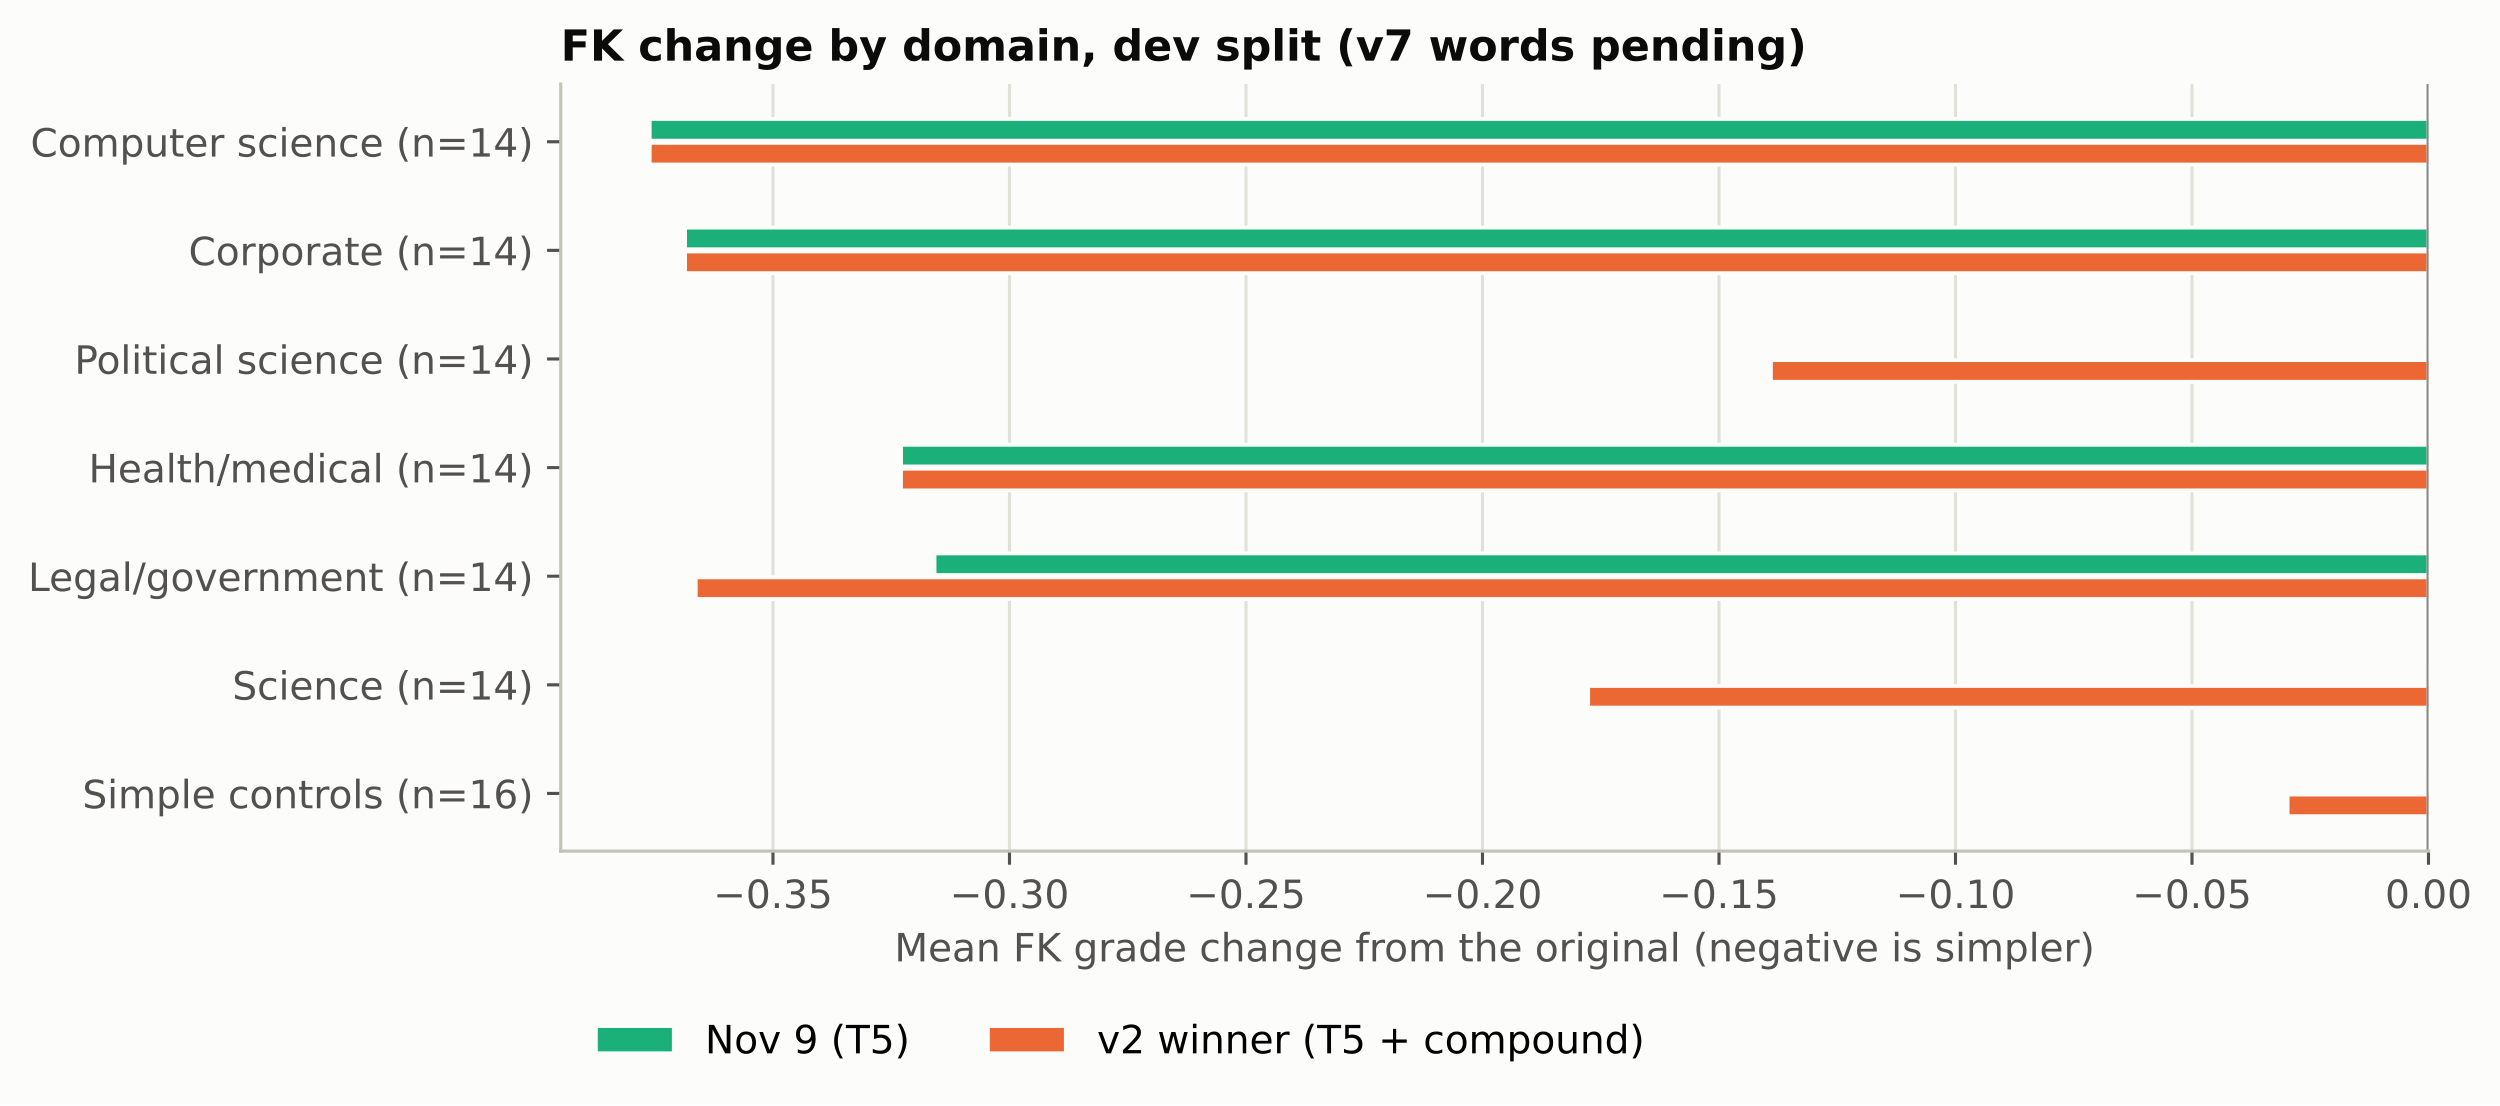
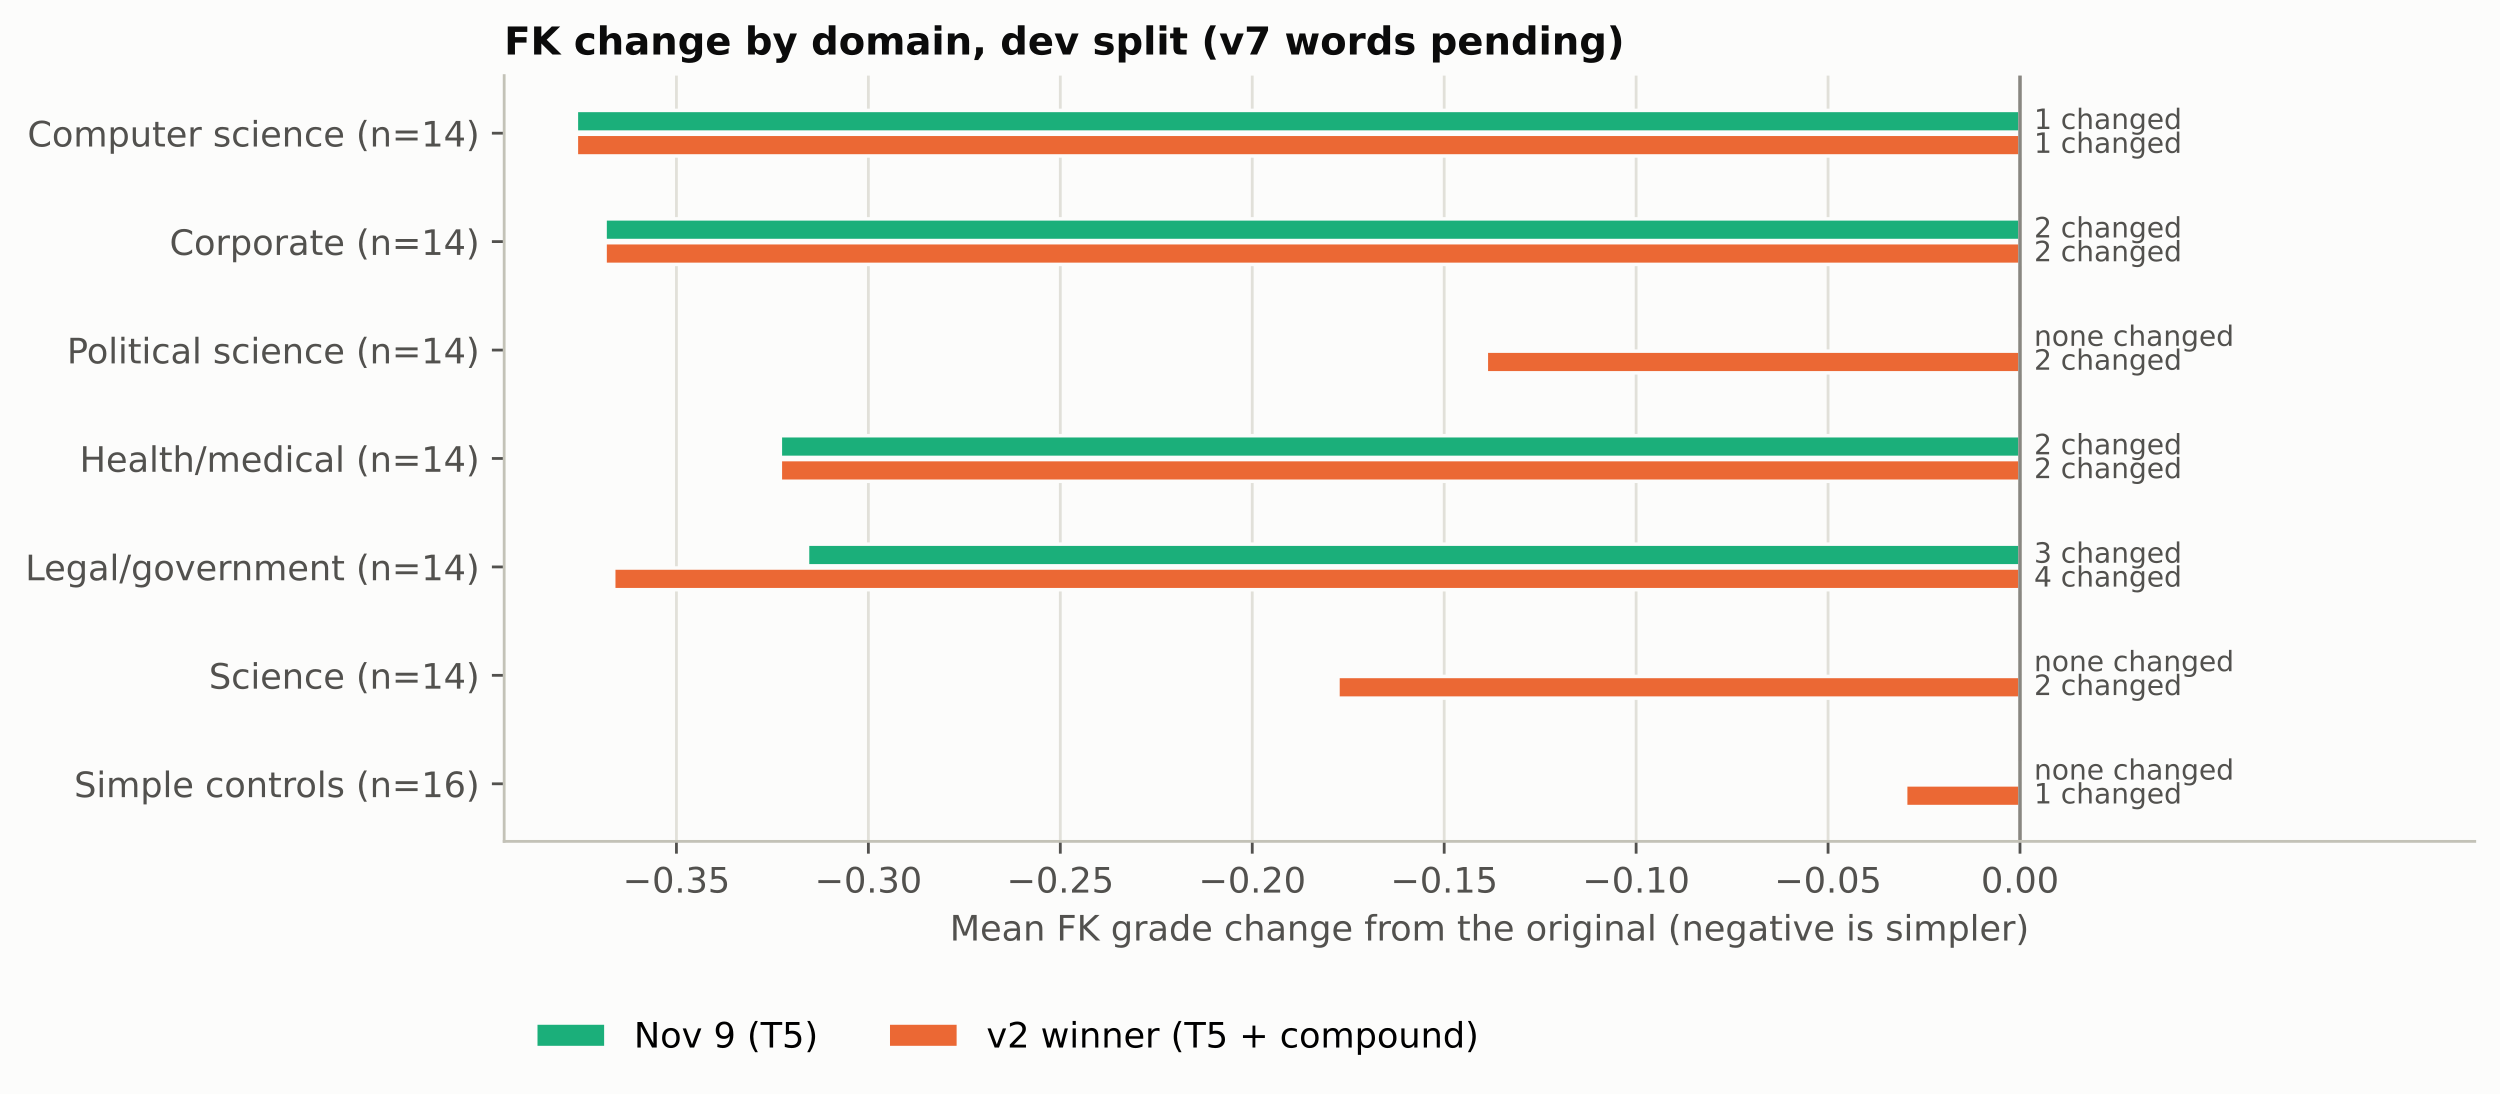
- <svg xmlns="http://www.w3.org/2000/svg" xmlns:xlink="http://www.w3.org/1999/xlink" width="640.959pt" height="283.334pt" viewBox="0 0 640.959 283.334" version="1.1">
+ <svg xmlns="http://www.w3.org/2000/svg" xmlns:xlink="http://www.w3.org/1999/xlink" width="712.851pt" height="311.983pt" viewBox="0 0 712.851 311.983" version="1.1">
  <defs>
    <style type="text/css">*{stroke-linejoin: round; stroke-linecap: butt}</style>
  </defs>
  <g id="figure_1">
    <g id="patch_1">
-       <path d="M 0 283.334  L 640.959 283.334  L 640.959 -0  L 0 -0  z " style="fill: #fcfcfb" />
+       <path d="M 0 311.983  L 712.851 311.983  L 712.851 0  L 0 0  z " style="fill: #fcfcfb" />
    </g>
    <g id="axes_1">
      <g id="patch_2">
-         <path d="M 143.761 218.207  L 622.626 218.207  L 622.626 21.558  L 143.761 21.558  z " style="fill: #fcfcfb" />
+         <path d="M 143.761 239.911  L 705.651 239.911  L 705.651 21.558  L 143.761 21.558  z " style="fill: #fcfcfb" />
      </g>
      <g id="matplotlib.axis_1">
        <g id="xtick_1">
          <g id="line2d_1">
-             <path d="M 198.181 218.207  L 198.181 21.558  " clip-path="url(#pabd2105a35)" style="fill: none; stroke: #e1e0d9; stroke-width: 0.8; stroke-linecap: square" />
+             <path d="M 192.88 239.911  L 192.88 21.558  " clip-path="url(#pb7f63e0f06)" style="fill: none; stroke: #e1e0d9; stroke-width: 0.8; stroke-linecap: square" />
          </g>
          <g id="line2d_2">
            <defs>
-               <path id="md72b015a2a" d="M 0 0  L 0 3.5  " style="stroke: #52514e; stroke-width: 0.8" />
+               <path id="m874b121a40" d="M 0 0  L 0 3.5  " style="stroke: #52514e; stroke-width: 0.8" />
            </defs>
            <g>
-               <use xlink:href="#md72b015a2a" x="198.181" y="218.207" style="fill: #52514e; stroke: #52514e; stroke-width: 0.8" />
+               <use xlink:href="#m874b121a40" x="192.88" y="239.911" style="fill: #52514e; stroke: #52514e; stroke-width: 0.8" />
            </g>
          </g>
          <g id="text_1">
-             <text style="font-size: 10px; font-family: 'DejaVu Sans', 'Bitstream Vera Sans', 'Computer Modern Sans Serif', 'Lucida Grande', 'Verdana', 'Geneva', 'Lucid', 'Arial', 'Helvetica', 'Avant Garde', sans-serif; text-anchor: middle; fill: #52514e" x="198.181" y="232.805" transform="rotate(-0 198.1809 232.8054)">−0.35</text>
+             <text style="font-size: 10px; font-family: 'DejaVu Sans', 'Bitstream Vera Sans', 'Computer Modern Sans Serif', 'Lucida Grande', 'Verdana', 'Geneva', 'Lucid', 'Arial', 'Helvetica', 'Avant Garde', sans-serif; text-anchor: middle; fill: #52514e" x="192.88" y="254.509" transform="rotate(-0 192.8803 254.509)">−0.35</text>
          </g>
        </g>
        <g id="xtick_2">
          <g id="line2d_3">
-             <path d="M 258.816 218.207  L 258.816 21.558  " clip-path="url(#pabd2105a35)" style="fill: none; stroke: #e1e0d9; stroke-width: 0.8; stroke-linecap: square" />
+             <path d="M 247.609 239.911  L 247.609 21.558  " clip-path="url(#pb7f63e0f06)" style="fill: none; stroke: #e1e0d9; stroke-width: 0.8; stroke-linecap: square" />
          </g>
          <g id="line2d_4">
            <g>
-               <use xlink:href="#md72b015a2a" x="258.816" y="218.207" style="fill: #52514e; stroke: #52514e; stroke-width: 0.8" />
+               <use xlink:href="#m874b121a40" x="247.609" y="239.911" style="fill: #52514e; stroke: #52514e; stroke-width: 0.8" />
            </g>
          </g>
          <g id="text_2">
-             <text style="font-size: 10px; font-family: 'DejaVu Sans', 'Bitstream Vera Sans', 'Computer Modern Sans Serif', 'Lucida Grande', 'Verdana', 'Geneva', 'Lucid', 'Arial', 'Helvetica', 'Avant Garde', sans-serif; text-anchor: middle; fill: #52514e" x="258.816" y="232.805" transform="rotate(-0 258.8159 232.8054)">−0.30</text>
+             <text style="font-size: 10px; font-family: 'DejaVu Sans', 'Bitstream Vera Sans', 'Computer Modern Sans Serif', 'Lucida Grande', 'Verdana', 'Geneva', 'Lucid', 'Arial', 'Helvetica', 'Avant Garde', sans-serif; text-anchor: middle; fill: #52514e" x="247.609" y="254.509" transform="rotate(-0 247.6094 254.509)">−0.30</text>
          </g>
        </g>
        <g id="xtick_3">
          <g id="line2d_5">
-             <path d="M 319.451 218.207  L 319.451 21.558  " clip-path="url(#pabd2105a35)" style="fill: none; stroke: #e1e0d9; stroke-width: 0.8; stroke-linecap: square" />
+             <path d="M 302.339 239.911  L 302.339 21.558  " clip-path="url(#pb7f63e0f06)" style="fill: none; stroke: #e1e0d9; stroke-width: 0.8; stroke-linecap: square" />
          </g>
          <g id="line2d_6">
            <g>
-               <use xlink:href="#md72b015a2a" x="319.451" y="218.207" style="fill: #52514e; stroke: #52514e; stroke-width: 0.8" />
+               <use xlink:href="#m874b121a40" x="302.339" y="239.911" style="fill: #52514e; stroke: #52514e; stroke-width: 0.8" />
            </g>
          </g>
          <g id="text_3">
-             <text style="font-size: 10px; font-family: 'DejaVu Sans', 'Bitstream Vera Sans', 'Computer Modern Sans Serif', 'Lucida Grande', 'Verdana', 'Geneva', 'Lucid', 'Arial', 'Helvetica', 'Avant Garde', sans-serif; text-anchor: middle; fill: #52514e" x="319.451" y="232.805" transform="rotate(-0 319.4509 232.8054)">−0.25</text>
+             <text style="font-size: 10px; font-family: 'DejaVu Sans', 'Bitstream Vera Sans', 'Computer Modern Sans Serif', 'Lucida Grande', 'Verdana', 'Geneva', 'Lucid', 'Arial', 'Helvetica', 'Avant Garde', sans-serif; text-anchor: middle; fill: #52514e" x="302.339" y="254.509" transform="rotate(-0 302.3385 254.509)">−0.25</text>
          </g>
        </g>
        <g id="xtick_4">
          <g id="line2d_7">
-             <path d="M 380.086 218.207  L 380.086 21.558  " clip-path="url(#pabd2105a35)" style="fill: none; stroke: #e1e0d9; stroke-width: 0.8; stroke-linecap: square" />
+             <path d="M 357.068 239.911  L 357.068 21.558  " clip-path="url(#pb7f63e0f06)" style="fill: none; stroke: #e1e0d9; stroke-width: 0.8; stroke-linecap: square" />
          </g>
          <g id="line2d_8">
            <g>
-               <use xlink:href="#md72b015a2a" x="380.086" y="218.207" style="fill: #52514e; stroke: #52514e; stroke-width: 0.8" />
+               <use xlink:href="#m874b121a40" x="357.068" y="239.911" style="fill: #52514e; stroke: #52514e; stroke-width: 0.8" />
            </g>
          </g>
          <g id="text_4">
-             <text style="font-size: 10px; font-family: 'DejaVu Sans', 'Bitstream Vera Sans', 'Computer Modern Sans Serif', 'Lucida Grande', 'Verdana', 'Geneva', 'Lucid', 'Arial', 'Helvetica', 'Avant Garde', sans-serif; text-anchor: middle; fill: #52514e" x="380.086" y="232.805" transform="rotate(-0 380.0859 232.8054)">−0.20</text>
+             <text style="font-size: 10px; font-family: 'DejaVu Sans', 'Bitstream Vera Sans', 'Computer Modern Sans Serif', 'Lucida Grande', 'Verdana', 'Geneva', 'Lucid', 'Arial', 'Helvetica', 'Avant Garde', sans-serif; text-anchor: middle; fill: #52514e" x="357.068" y="254.509" transform="rotate(-0 357.0676 254.509)">−0.20</text>
          </g>
        </g>
        <g id="xtick_5">
          <g id="line2d_9">
-             <path d="M 440.721 218.207  L 440.721 21.558  " clip-path="url(#pabd2105a35)" style="fill: none; stroke: #e1e0d9; stroke-width: 0.8; stroke-linecap: square" />
+             <path d="M 411.797 239.911  L 411.797 21.558  " clip-path="url(#pb7f63e0f06)" style="fill: none; stroke: #e1e0d9; stroke-width: 0.8; stroke-linecap: square" />
          </g>
          <g id="line2d_10">
            <g>
-               <use xlink:href="#md72b015a2a" x="440.721" y="218.207" style="fill: #52514e; stroke: #52514e; stroke-width: 0.8" />
+               <use xlink:href="#m874b121a40" x="411.797" y="239.911" style="fill: #52514e; stroke: #52514e; stroke-width: 0.8" />
            </g>
          </g>
          <g id="text_5">
-             <text style="font-size: 10px; font-family: 'DejaVu Sans', 'Bitstream Vera Sans', 'Computer Modern Sans Serif', 'Lucida Grande', 'Verdana', 'Geneva', 'Lucid', 'Arial', 'Helvetica', 'Avant Garde', sans-serif; text-anchor: middle; fill: #52514e" x="440.721" y="232.805" transform="rotate(-0 440.7209 232.8054)">−0.15</text>
+             <text style="font-size: 10px; font-family: 'DejaVu Sans', 'Bitstream Vera Sans', 'Computer Modern Sans Serif', 'Lucida Grande', 'Verdana', 'Geneva', 'Lucid', 'Arial', 'Helvetica', 'Avant Garde', sans-serif; text-anchor: middle; fill: #52514e" x="411.797" y="254.509" transform="rotate(-0 411.7967 254.509)">−0.15</text>
          </g>
        </g>
        <g id="xtick_6">
          <g id="line2d_11">
-             <path d="M 501.356 218.207  L 501.356 21.558  " clip-path="url(#pabd2105a35)" style="fill: none; stroke: #e1e0d9; stroke-width: 0.8; stroke-linecap: square" />
+             <path d="M 466.526 239.911  L 466.526 21.558  " clip-path="url(#pb7f63e0f06)" style="fill: none; stroke: #e1e0d9; stroke-width: 0.8; stroke-linecap: square" />
          </g>
          <g id="line2d_12">
            <g>
-               <use xlink:href="#md72b015a2a" x="501.356" y="218.207" style="fill: #52514e; stroke: #52514e; stroke-width: 0.8" />
+               <use xlink:href="#m874b121a40" x="466.526" y="239.911" style="fill: #52514e; stroke: #52514e; stroke-width: 0.8" />
            </g>
          </g>
          <g id="text_6">
-             <text style="font-size: 10px; font-family: 'DejaVu Sans', 'Bitstream Vera Sans', 'Computer Modern Sans Serif', 'Lucida Grande', 'Verdana', 'Geneva', 'Lucid', 'Arial', 'Helvetica', 'Avant Garde', sans-serif; text-anchor: middle; fill: #52514e" x="501.356" y="232.805" transform="rotate(-0 501.3559 232.8054)">−0.10</text>
+             <text style="font-size: 10px; font-family: 'DejaVu Sans', 'Bitstream Vera Sans', 'Computer Modern Sans Serif', 'Lucida Grande', 'Verdana', 'Geneva', 'Lucid', 'Arial', 'Helvetica', 'Avant Garde', sans-serif; text-anchor: middle; fill: #52514e" x="466.526" y="254.509" transform="rotate(-0 466.5258 254.509)">−0.10</text>
          </g>
        </g>
        <g id="xtick_7">
          <g id="line2d_13">
-             <path d="M 561.991 218.207  L 561.991 21.558  " clip-path="url(#pabd2105a35)" style="fill: none; stroke: #e1e0d9; stroke-width: 0.8; stroke-linecap: square" />
+             <path d="M 521.255 239.911  L 521.255 21.558  " clip-path="url(#pb7f63e0f06)" style="fill: none; stroke: #e1e0d9; stroke-width: 0.8; stroke-linecap: square" />
          </g>
          <g id="line2d_14">
            <g>
-               <use xlink:href="#md72b015a2a" x="561.991" y="218.207" style="fill: #52514e; stroke: #52514e; stroke-width: 0.8" />
+               <use xlink:href="#m874b121a40" x="521.255" y="239.911" style="fill: #52514e; stroke: #52514e; stroke-width: 0.8" />
            </g>
          </g>
          <g id="text_7">
-             <text style="font-size: 10px; font-family: 'DejaVu Sans', 'Bitstream Vera Sans', 'Computer Modern Sans Serif', 'Lucida Grande', 'Verdana', 'Geneva', 'Lucid', 'Arial', 'Helvetica', 'Avant Garde', sans-serif; text-anchor: middle; fill: #52514e" x="561.991" y="232.805" transform="rotate(-0 561.9909 232.8054)">−0.05</text>
+             <text style="font-size: 10px; font-family: 'DejaVu Sans', 'Bitstream Vera Sans', 'Computer Modern Sans Serif', 'Lucida Grande', 'Verdana', 'Geneva', 'Lucid', 'Arial', 'Helvetica', 'Avant Garde', sans-serif; text-anchor: middle; fill: #52514e" x="521.255" y="254.509" transform="rotate(-0 521.2549 254.509)">−0.05</text>
          </g>
        </g>
        <g id="xtick_8">
          <g id="line2d_15">
-             <path d="M 622.626 218.207  L 622.626 21.558  " clip-path="url(#pabd2105a35)" style="fill: none; stroke: #e1e0d9; stroke-width: 0.8; stroke-linecap: square" />
+             <path d="M 575.984 239.911  L 575.984 21.558  " clip-path="url(#pb7f63e0f06)" style="fill: none; stroke: #e1e0d9; stroke-width: 0.8; stroke-linecap: square" />
          </g>
          <g id="line2d_16">
            <g>
-               <use xlink:href="#md72b015a2a" x="622.626" y="218.207" style="fill: #52514e; stroke: #52514e; stroke-width: 0.8" />
+               <use xlink:href="#m874b121a40" x="575.984" y="239.911" style="fill: #52514e; stroke: #52514e; stroke-width: 0.8" />
            </g>
          </g>
          <g id="text_8">
-             <text style="font-size: 10px; font-family: 'DejaVu Sans', 'Bitstream Vera Sans', 'Computer Modern Sans Serif', 'Lucida Grande', 'Verdana', 'Geneva', 'Lucid', 'Arial', 'Helvetica', 'Avant Garde', sans-serif; text-anchor: middle; fill: #52514e" x="622.626" y="232.805" transform="rotate(-0 622.6259 232.8054)">0.00</text>
+             <text style="font-size: 10px; font-family: 'DejaVu Sans', 'Bitstream Vera Sans', 'Computer Modern Sans Serif', 'Lucida Grande', 'Verdana', 'Geneva', 'Lucid', 'Arial', 'Helvetica', 'Avant Garde', sans-serif; text-anchor: middle; fill: #52514e" x="575.984" y="254.509" transform="rotate(-0 575.984 254.509)">0.00</text>
          </g>
        </g>
        <g id="text_9">
-           <text style="font-size: 10px; font-family: 'DejaVu Sans', 'Bitstream Vera Sans', 'Computer Modern Sans Serif', 'Lucida Grande', 'Verdana', 'Geneva', 'Lucid', 'Arial', 'Helvetica', 'Avant Garde', sans-serif; text-anchor: middle; fill: #52514e" x="383.193" y="246.483" transform="rotate(-0 383.1934 246.4835)">Mean FK grade change from the original (negative is simpler)</text>
+           <text style="font-size: 10px; font-family: 'DejaVu Sans', 'Bitstream Vera Sans', 'Computer Modern Sans Serif', 'Lucida Grande', 'Verdana', 'Geneva', 'Lucid', 'Arial', 'Helvetica', 'Avant Garde', sans-serif; text-anchor: middle; fill: #52514e" x="424.706" y="268.187" transform="rotate(-0 424.7059 268.1872)">Mean FK grade change from the original (negative is simpler)</text>
        </g>
      </g>
      <g id="matplotlib.axis_2">
        <g id="ytick_1">
          <g id="line2d_17">
            <defs>
-               <path id="md6c1a181b9" d="M 0 0  L -3.5 0  " style="stroke: #52514e; stroke-width: 0.8" />
+               <path id="m6012b616bc" d="M 0 0  L -3.5 0  " style="stroke: #52514e; stroke-width: 0.8" />
            </defs>
            <g>
-               <use xlink:href="#md6c1a181b9" x="143.761" y="36.345" style="fill: #52514e; stroke: #52514e; stroke-width: 0.8" />
+               <use xlink:href="#m6012b616bc" x="143.761" y="37.976" style="fill: #52514e; stroke: #52514e; stroke-width: 0.8" />
            </g>
          </g>
          <g id="text_10">
-             <text style="font-size: 10px; font-family: 'DejaVu Sans', 'Bitstream Vera Sans', 'Computer Modern Sans Serif', 'Lucida Grande', 'Verdana', 'Geneva', 'Lucid', 'Arial', 'Helvetica', 'Avant Garde', sans-serif; text-anchor: end; fill: #52514e" x="136.761" y="40.144" transform="rotate(-0 136.7609 40.14374)">Computer science (n=14)</text>
+             <text style="font-size: 10px; font-family: 'DejaVu Sans', 'Bitstream Vera Sans', 'Computer Modern Sans Serif', 'Lucida Grande', 'Verdana', 'Geneva', 'Lucid', 'Arial', 'Helvetica', 'Avant Garde', sans-serif; text-anchor: end; fill: #52514e" x="136.761" y="41.776" transform="rotate(-0 136.7609 41.77566)">Computer science (n=14)</text>
          </g>
        </g>
        <g id="ytick_2">
          <g id="line2d_18">
            <g>
-               <use xlink:href="#md6c1a181b9" x="143.761" y="64.191" style="fill: #52514e; stroke: #52514e; stroke-width: 0.8" />
+               <use xlink:href="#m6012b616bc" x="143.761" y="68.896" style="fill: #52514e; stroke: #52514e; stroke-width: 0.8" />
            </g>
          </g>
          <g id="text_11">
-             <text style="font-size: 10px; font-family: 'DejaVu Sans', 'Bitstream Vera Sans', 'Computer Modern Sans Serif', 'Lucida Grande', 'Verdana', 'Geneva', 'Lucid', 'Arial', 'Helvetica', 'Avant Garde', sans-serif; text-anchor: end; fill: #52514e" x="136.761" y="67.99" transform="rotate(-0 136.7609 67.98977)">Corporate (n=14)</text>
+             <text style="font-size: 10px; font-family: 'DejaVu Sans', 'Bitstream Vera Sans', 'Computer Modern Sans Serif', 'Lucida Grande', 'Verdana', 'Geneva', 'Lucid', 'Arial', 'Helvetica', 'Avant Garde', sans-serif; text-anchor: end; fill: #52514e" x="136.761" y="72.695" transform="rotate(-0 136.7609 72.695)">Corporate (n=14)</text>
          </g>
        </g>
        <g id="ytick_3">
          <g id="line2d_19">
            <g>
-               <use xlink:href="#md6c1a181b9" x="143.761" y="92.037" style="fill: #52514e; stroke: #52514e; stroke-width: 0.8" />
+               <use xlink:href="#m6012b616bc" x="143.761" y="99.815" style="fill: #52514e; stroke: #52514e; stroke-width: 0.8" />
            </g>
          </g>
          <g id="text_12">
-             <text style="font-size: 10px; font-family: 'DejaVu Sans', 'Bitstream Vera Sans', 'Computer Modern Sans Serif', 'Lucida Grande', 'Verdana', 'Geneva', 'Lucid', 'Arial', 'Helvetica', 'Avant Garde', sans-serif; text-anchor: end; fill: #52514e" x="136.761" y="95.836" transform="rotate(-0 136.7609 95.83579)">Political science (n=14)</text>
+             <text style="font-size: 10px; font-family: 'DejaVu Sans', 'Bitstream Vera Sans', 'Computer Modern Sans Serif', 'Lucida Grande', 'Verdana', 'Geneva', 'Lucid', 'Arial', 'Helvetica', 'Avant Garde', sans-serif; text-anchor: end; fill: #52514e" x="136.761" y="103.614" transform="rotate(-0 136.7609 103.6143)">Political science (n=14)</text>
          </g>
        </g>
        <g id="ytick_4">
          <g id="line2d_20">
            <g>
-               <use xlink:href="#md6c1a181b9" x="143.761" y="119.883" style="fill: #52514e; stroke: #52514e; stroke-width: 0.8" />
+               <use xlink:href="#m6012b616bc" x="143.761" y="130.734" style="fill: #52514e; stroke: #52514e; stroke-width: 0.8" />
            </g>
          </g>
          <g id="text_13">
-             <text style="font-size: 10px; font-family: 'DejaVu Sans', 'Bitstream Vera Sans', 'Computer Modern Sans Serif', 'Lucida Grande', 'Verdana', 'Geneva', 'Lucid', 'Arial', 'Helvetica', 'Avant Garde', sans-serif; text-anchor: end; fill: #52514e" x="136.761" y="123.682" transform="rotate(-0 136.7609 123.6818)">Health/medical (n=14)</text>
+             <text style="font-size: 10px; font-family: 'DejaVu Sans', 'Bitstream Vera Sans', 'Computer Modern Sans Serif', 'Lucida Grande', 'Verdana', 'Geneva', 'Lucid', 'Arial', 'Helvetica', 'Avant Garde', sans-serif; text-anchor: end; fill: #52514e" x="136.761" y="134.534" transform="rotate(-0 136.7609 134.5337)">Health/medical (n=14)</text>
          </g>
        </g>
        <g id="ytick_5">
          <g id="line2d_21">
            <g>
-               <use xlink:href="#md6c1a181b9" x="143.761" y="147.729" style="fill: #52514e; stroke: #52514e; stroke-width: 0.8" />
+               <use xlink:href="#m6012b616bc" x="143.761" y="161.654" style="fill: #52514e; stroke: #52514e; stroke-width: 0.8" />
            </g>
          </g>
          <g id="text_14">
-             <text style="font-size: 10px; font-family: 'DejaVu Sans', 'Bitstream Vera Sans', 'Computer Modern Sans Serif', 'Lucida Grande', 'Verdana', 'Geneva', 'Lucid', 'Arial', 'Helvetica', 'Avant Garde', sans-serif; text-anchor: end; fill: #52514e" x="136.761" y="151.528" transform="rotate(-0 136.7609 151.5278)">Legal/government (n=14)</text>
+             <text style="font-size: 10px; font-family: 'DejaVu Sans', 'Bitstream Vera Sans', 'Computer Modern Sans Serif', 'Lucida Grande', 'Verdana', 'Geneva', 'Lucid', 'Arial', 'Helvetica', 'Avant Garde', sans-serif; text-anchor: end; fill: #52514e" x="136.761" y="165.453" transform="rotate(-0 136.7609 165.453)">Legal/government (n=14)</text>
          </g>
        </g>
        <g id="ytick_6">
          <g id="line2d_22">
            <g>
-               <use xlink:href="#md6c1a181b9" x="143.761" y="175.575" style="fill: #52514e; stroke: #52514e; stroke-width: 0.8" />
+               <use xlink:href="#m6012b616bc" x="143.761" y="192.573" style="fill: #52514e; stroke: #52514e; stroke-width: 0.8" />
            </g>
          </g>
          <g id="text_15">
-             <text style="font-size: 10px; font-family: 'DejaVu Sans', 'Bitstream Vera Sans', 'Computer Modern Sans Serif', 'Lucida Grande', 'Verdana', 'Geneva', 'Lucid', 'Arial', 'Helvetica', 'Avant Garde', sans-serif; text-anchor: end; fill: #52514e" x="136.761" y="179.374" transform="rotate(-0 136.7609 179.3739)">Science (n=14)</text>
+             <text style="font-size: 10px; font-family: 'DejaVu Sans', 'Bitstream Vera Sans', 'Computer Modern Sans Serif', 'Lucida Grande', 'Verdana', 'Geneva', 'Lucid', 'Arial', 'Helvetica', 'Avant Garde', sans-serif; text-anchor: end; fill: #52514e" x="136.761" y="196.372" transform="rotate(-0 136.7609 196.3723)">Science (n=14)</text>
          </g>
        </g>
        <g id="ytick_7">
          <g id="line2d_23">
            <g>
-               <use xlink:href="#md6c1a181b9" x="143.761" y="203.421" style="fill: #52514e; stroke: #52514e; stroke-width: 0.8" />
+               <use xlink:href="#m6012b616bc" x="143.761" y="223.492" style="fill: #52514e; stroke: #52514e; stroke-width: 0.8" />
            </g>
          </g>
          <g id="text_16">
-             <text style="font-size: 10px; font-family: 'DejaVu Sans', 'Bitstream Vera Sans', 'Computer Modern Sans Serif', 'Lucida Grande', 'Verdana', 'Geneva', 'Lucid', 'Arial', 'Helvetica', 'Avant Garde', sans-serif; text-anchor: end; fill: #52514e" x="136.761" y="207.22" transform="rotate(-0 136.7609 207.2199)">Simple controls (n=16)</text>
+             <text style="font-size: 10px; font-family: 'DejaVu Sans', 'Bitstream Vera Sans', 'Computer Modern Sans Serif', 'Lucida Grande', 'Verdana', 'Geneva', 'Lucid', 'Arial', 'Helvetica', 'Avant Garde', sans-serif; text-anchor: end; fill: #52514e" x="136.761" y="227.292" transform="rotate(-0 136.7609 227.2917)">Simple controls (n=16)</text>
          </g>
        </g>
      </g>
      <g id="patch_3">
-         <path d="M 622.626 30.497  L 166.564 30.497  L 166.564 36.066  L 622.626 36.066  z " clip-path="url(#pabd2105a35)" style="fill: #1baf7a; stroke: #fcfcfb; stroke-linejoin: miter" />
+         <path d="M 575.984 31.483  L 164.343 31.483  L 164.343 37.667  L 575.984 37.667  z " clip-path="url(#pb7f63e0f06)" style="fill: #1baf7a; stroke: #fcfcfb; stroke-linejoin: miter" />
      </g>
      <g id="patch_4">
-         <path d="M 622.626 58.343  L 175.636 58.343  L 175.636 63.912  L 622.626 63.912  z " clip-path="url(#pabd2105a35)" style="fill: #1baf7a; stroke: #fcfcfb; stroke-linejoin: miter" />
+         <path d="M 575.984 62.403  L 172.532 62.403  L 172.532 68.587  L 575.984 68.587  z " clip-path="url(#pb7f63e0f06)" style="fill: #1baf7a; stroke: #fcfcfb; stroke-linejoin: miter" />
      </g>
      <g id="patch_5">
-         <path d="M 622.626 86.189  L 622.626 86.189  L 622.626 91.758  L 622.626 91.758  z " clip-path="url(#pabd2105a35)" style="fill: #1baf7a; stroke: #fcfcfb; stroke-linejoin: miter" />
+         <path d="M 575.984 93.322  L 575.984 93.322  L 575.984 99.506  L 575.984 99.506  z " clip-path="url(#pb7f63e0f06)" style="fill: #1baf7a; stroke: #fcfcfb; stroke-linejoin: miter" />
      </g>
      <g id="patch_6">
-         <path d="M 622.626 114.035  L 231 114.035  L 231 119.604  L 622.626 119.604  z " clip-path="url(#pabd2105a35)" style="fill: #1baf7a; stroke: #fcfcfb; stroke-linejoin: miter" />
+         <path d="M 575.984 124.241  L 222.503 124.241  L 222.503 130.425  L 575.984 130.425  z " clip-path="url(#pb7f63e0f06)" style="fill: #1baf7a; stroke: #fcfcfb; stroke-linejoin: miter" />
      </g>
      <g id="patch_7">
-         <path d="M 622.626 141.881  L 239.588 141.881  L 239.588 147.45  L 622.626 147.45  z " clip-path="url(#pabd2105a35)" style="fill: #1baf7a; stroke: #fcfcfb; stroke-linejoin: miter" />
+         <path d="M 575.984 155.161  L 230.255 155.161  L 230.255 161.345  L 575.984 161.345  z " clip-path="url(#pb7f63e0f06)" style="fill: #1baf7a; stroke: #fcfcfb; stroke-linejoin: miter" />
      </g>
      <g id="patch_8">
-         <path d="M 622.626 169.727  L 622.626 169.727  L 622.626 175.296  L 622.626 175.296  z " clip-path="url(#pabd2105a35)" style="fill: #1baf7a; stroke: #fcfcfb; stroke-linejoin: miter" />
+         <path d="M 575.984 186.08  L 575.984 186.08  L 575.984 192.264  L 575.984 192.264  z " clip-path="url(#pb7f63e0f06)" style="fill: #1baf7a; stroke: #fcfcfb; stroke-linejoin: miter" />
      </g>
      <g id="patch_9">
-         <path d="M 622.626 197.573  L 622.626 197.573  L 622.626 203.142  L 622.626 203.142  z " clip-path="url(#pabd2105a35)" style="fill: #1baf7a; stroke: #fcfcfb; stroke-linejoin: miter" />
+         <path d="M 575.984 216.999  L 575.984 216.999  L 575.984 223.183  L 575.984 223.183  z " clip-path="url(#pb7f63e0f06)" style="fill: #1baf7a; stroke: #fcfcfb; stroke-linejoin: miter" />
      </g>
      <g id="patch_10">
-         <path d="M 622.626 36.623  L 166.564 36.623  L 166.564 42.192  L 622.626 42.192  z " clip-path="url(#pabd2105a35)" style="fill: #eb6834; stroke: #fcfcfb; stroke-linejoin: miter" />
+         <path d="M 575.984 38.286  L 164.343 38.286  L 164.343 44.47  L 575.984 44.47  z " clip-path="url(#pb7f63e0f06)" style="fill: #eb6834; stroke: #fcfcfb; stroke-linejoin: miter" />
      </g>
      <g id="patch_11">
-         <path d="M 622.626 64.469  L 175.636 64.469  L 175.636 70.038  L 622.626 70.038  z " clip-path="url(#pabd2105a35)" style="fill: #eb6834; stroke: #fcfcfb; stroke-linejoin: miter" />
+         <path d="M 575.984 69.205  L 172.532 69.205  L 172.532 75.389  L 575.984 75.389  z " clip-path="url(#pb7f63e0f06)" style="fill: #eb6834; stroke: #fcfcfb; stroke-linejoin: miter" />
      </g>
      <g id="patch_12">
-         <path d="M 622.626 92.315  L 454.029 92.315  L 454.029 97.884  L 622.626 97.884  z " clip-path="url(#pabd2105a35)" style="fill: #eb6834; stroke: #fcfcfb; stroke-linejoin: miter" />
+         <path d="M 575.984 100.124  L 423.808 100.124  L 423.808 106.308  L 575.984 106.308  z " clip-path="url(#pb7f63e0f06)" style="fill: #eb6834; stroke: #fcfcfb; stroke-linejoin: miter" />
      </g>
      <g id="patch_13">
-         <path d="M 622.626 120.161  L 231 120.161  L 231 125.73  L 622.626 125.73  z " clip-path="url(#pabd2105a35)" style="fill: #eb6834; stroke: #fcfcfb; stroke-linejoin: miter" />
+         <path d="M 575.984 131.044  L 222.503 131.044  L 222.503 137.228  L 575.984 137.228  z " clip-path="url(#pb7f63e0f06)" style="fill: #eb6834; stroke: #fcfcfb; stroke-linejoin: miter" />
      </g>
      <g id="patch_14">
-         <path d="M 622.626 148.007  L 178.364 148.007  L 178.364 153.576  L 622.626 153.576  z " clip-path="url(#pabd2105a35)" style="fill: #eb6834; stroke: #fcfcfb; stroke-linejoin: miter" />
+         <path d="M 575.984 161.963  L 174.994 161.963  L 174.994 168.147  L 575.984 168.147  z " clip-path="url(#pb7f63e0f06)" style="fill: #eb6834; stroke: #fcfcfb; stroke-linejoin: miter" />
      </g>
      <g id="patch_15">
-         <path d="M 622.626 175.853  L 407.161 175.853  L 407.161 181.422  L 622.626 181.422  z " clip-path="url(#pabd2105a35)" style="fill: #eb6834; stroke: #fcfcfb; stroke-linejoin: miter" />
+         <path d="M 575.984 192.882  L 381.506 192.882  L 381.506 199.066  L 575.984 199.066  z " clip-path="url(#pb7f63e0f06)" style="fill: #eb6834; stroke: #fcfcfb; stroke-linejoin: miter" />
      </g>
      <g id="patch_16">
-         <path d="M 622.626 203.699  L 586.498 203.699  L 586.498 209.268  L 622.626 209.268  z " clip-path="url(#pabd2105a35)" style="fill: #eb6834; stroke: #fcfcfb; stroke-linejoin: miter" />
+         <path d="M 575.984 223.802  L 543.375 223.802  L 543.375 229.985  L 575.984 229.985  z " clip-path="url(#pb7f63e0f06)" style="fill: #eb6834; stroke: #fcfcfb; stroke-linejoin: miter" />
      </g>
      <g id="line2d_24">
-         <path d="M 622.626 218.207  L 622.626 21.558  " clip-path="url(#pabd2105a35)" style="fill: none; stroke: #898781; stroke-linecap: square" />
+         <path d="M 575.984 239.911  L 575.984 21.558  " clip-path="url(#pb7f63e0f06)" style="fill: none; stroke: #898781; stroke-linecap: square" />
      </g>
      <g id="patch_17">
-         <path d="M 143.761 218.207  L 143.761 21.558  " style="fill: none; stroke: #c3c2b7; stroke-width: 0.8; stroke-linejoin: miter; stroke-linecap: square" />
+         <path d="M 143.761 239.911  L 143.761 21.558  " style="fill: none; stroke: #c3c2b7; stroke-width: 0.8; stroke-linejoin: miter; stroke-linecap: square" />
      </g>
      <g id="patch_18">
-         <path d="M 143.761 218.207  L 622.626 218.207  " style="fill: none; stroke: #c3c2b7; stroke-width: 0.8; stroke-linejoin: miter; stroke-linecap: square" />
+         <path d="M 143.761 239.911  L 705.651 239.911  " style="fill: none; stroke: #c3c2b7; stroke-width: 0.8; stroke-linejoin: miter; stroke-linecap: square" />
      </g>
      <g id="text_17">
+         <text style="font-size: 8px; font-family: 'DejaVu Sans', 'Bitstream Vera Sans', 'Computer Modern Sans Serif', 'Lucida Grande', 'Verdana', 'Geneva', 'Lucid', 'Arial', 'Helvetica', 'Avant Garde', sans-serif; text-anchor: start; fill: #52514e" x="579.984" y="36.783" transform="rotate(-0 579.984 36.78282)">1 changed</text>
+       </g>
+       <g id="text_18">
+         <text style="font-size: 8px; font-family: 'DejaVu Sans', 'Bitstream Vera Sans', 'Computer Modern Sans Serif', 'Lucida Grande', 'Verdana', 'Geneva', 'Lucid', 'Arial', 'Helvetica', 'Avant Garde', sans-serif; text-anchor: start; fill: #52514e" x="579.984" y="67.702" transform="rotate(-0 579.984 67.70215)">2 changed</text>
+       </g>
+       <g id="text_19">
+         <text style="font-size: 8px; font-family: 'DejaVu Sans', 'Bitstream Vera Sans', 'Computer Modern Sans Serif', 'Lucida Grande', 'Verdana', 'Geneva', 'Lucid', 'Arial', 'Helvetica', 'Avant Garde', sans-serif; text-anchor: start; fill: #52514e" x="579.984" y="98.621" transform="rotate(-0 579.984 98.62148)">none changed</text>
+       </g>
+       <g id="text_20">
+         <text style="font-size: 8px; font-family: 'DejaVu Sans', 'Bitstream Vera Sans', 'Computer Modern Sans Serif', 'Lucida Grande', 'Verdana', 'Geneva', 'Lucid', 'Arial', 'Helvetica', 'Avant Garde', sans-serif; text-anchor: start; fill: #52514e" x="579.984" y="129.541" transform="rotate(-0 579.984 129.5408)">2 changed</text>
+       </g>
+       <g id="text_21">
+         <text style="font-size: 8px; font-family: 'DejaVu Sans', 'Bitstream Vera Sans', 'Computer Modern Sans Serif', 'Lucida Grande', 'Verdana', 'Geneva', 'Lucid', 'Arial', 'Helvetica', 'Avant Garde', sans-serif; text-anchor: start; fill: #52514e" x="579.984" y="160.46" transform="rotate(-0 579.984 160.4601)">3 changed</text>
+       </g>
+       <g id="text_22">
+         <text style="font-size: 8px; font-family: 'DejaVu Sans', 'Bitstream Vera Sans', 'Computer Modern Sans Serif', 'Lucida Grande', 'Verdana', 'Geneva', 'Lucid', 'Arial', 'Helvetica', 'Avant Garde', sans-serif; text-anchor: start; fill: #52514e" x="579.984" y="191.379" transform="rotate(-0 579.984 191.3795)">none changed</text>
+       </g>
+       <g id="text_23">
+         <text style="font-size: 8px; font-family: 'DejaVu Sans', 'Bitstream Vera Sans', 'Computer Modern Sans Serif', 'Lucida Grande', 'Verdana', 'Geneva', 'Lucid', 'Arial', 'Helvetica', 'Avant Garde', sans-serif; text-anchor: start; fill: #52514e" x="579.984" y="222.299" transform="rotate(-0 579.984 222.2988)">none changed</text>
+       </g>
+       <g id="text_24">
+         <text style="font-size: 8px; font-family: 'DejaVu Sans', 'Bitstream Vera Sans', 'Computer Modern Sans Serif', 'Lucida Grande', 'Verdana', 'Geneva', 'Lucid', 'Arial', 'Helvetica', 'Avant Garde', sans-serif; text-anchor: start; fill: #52514e" x="579.984" y="43.585" transform="rotate(-0 579.984 43.58507)">1 changed</text>
+       </g>
+       <g id="text_25">
+         <text style="font-size: 8px; font-family: 'DejaVu Sans', 'Bitstream Vera Sans', 'Computer Modern Sans Serif', 'Lucida Grande', 'Verdana', 'Geneva', 'Lucid', 'Arial', 'Helvetica', 'Avant Garde', sans-serif; text-anchor: start; fill: #52514e" x="579.984" y="74.504" transform="rotate(-0 579.984 74.5044)">2 changed</text>
+       </g>
+       <g id="text_26">
+         <text style="font-size: 8px; font-family: 'DejaVu Sans', 'Bitstream Vera Sans', 'Computer Modern Sans Serif', 'Lucida Grande', 'Verdana', 'Geneva', 'Lucid', 'Arial', 'Helvetica', 'Avant Garde', sans-serif; text-anchor: start; fill: #52514e" x="579.984" y="105.424" transform="rotate(-0 579.984 105.4237)">2 changed</text>
+       </g>
+       <g id="text_27">
+         <text style="font-size: 8px; font-family: 'DejaVu Sans', 'Bitstream Vera Sans', 'Computer Modern Sans Serif', 'Lucida Grande', 'Verdana', 'Geneva', 'Lucid', 'Arial', 'Helvetica', 'Avant Garde', sans-serif; text-anchor: start; fill: #52514e" x="579.984" y="136.343" transform="rotate(-0 579.984 136.3431)">2 changed</text>
+       </g>
+       <g id="text_28">
+         <text style="font-size: 8px; font-family: 'DejaVu Sans', 'Bitstream Vera Sans', 'Computer Modern Sans Serif', 'Lucida Grande', 'Verdana', 'Geneva', 'Lucid', 'Arial', 'Helvetica', 'Avant Garde', sans-serif; text-anchor: start; fill: #52514e" x="579.984" y="167.262" transform="rotate(-0 579.984 167.2624)">4 changed</text>
+       </g>
+       <g id="text_29">
+         <text style="font-size: 8px; font-family: 'DejaVu Sans', 'Bitstream Vera Sans', 'Computer Modern Sans Serif', 'Lucida Grande', 'Verdana', 'Geneva', 'Lucid', 'Arial', 'Helvetica', 'Avant Garde', sans-serif; text-anchor: start; fill: #52514e" x="579.984" y="198.182" transform="rotate(-0 579.984 198.1817)">2 changed</text>
+       </g>
+       <g id="text_30">
+         <text style="font-size: 8px; font-family: 'DejaVu Sans', 'Bitstream Vera Sans', 'Computer Modern Sans Serif', 'Lucida Grande', 'Verdana', 'Geneva', 'Lucid', 'Arial', 'Helvetica', 'Avant Garde', sans-serif; text-anchor: start; fill: #52514e" x="579.984" y="229.101" transform="rotate(-0 579.984 229.1011)">1 changed</text>
+       </g>
+       <g id="text_31">
        <text style="font-weight: 700; font-size: 11px; font-family: 'DejaVu Sans', 'Bitstream Vera Sans', 'Computer Modern Sans Serif', 'Lucida Grande', 'Verdana', 'Geneva', 'Lucid', 'Arial', 'Helvetica', 'Avant Garde', sans-serif; text-anchor: start; fill: #0b0b0b" x="143.761" y="15.558" transform="rotate(-0 143.7609 15.55828)">FK change by domain, dev split (v7 words pending)</text>
      </g>
      <g id="legend_1">
        <g id="patch_19">
-           <path d="M 152.761 270.055  L 172.761 270.055  L 172.761 263.055  L 152.761 263.055  z " style="fill: #1baf7a; stroke: #fcfcfb; stroke-linejoin: miter" />
-         </g>
-         <g id="text_18">
-           <text style="font-size: 10px; font-family: 'DejaVu Sans', 'Bitstream Vera Sans', 'Computer Modern Sans Serif', 'Lucida Grande', 'Verdana', 'Geneva', 'Lucid', 'Arial', 'Helvetica', 'Avant Garde', sans-serif; text-anchor: start" x="180.761" y="270.055" transform="rotate(-0 180.7609 270.0548)">Nov 9 (T5)</text>
+           <path d="M 152.761 298.704  L 172.761 298.704  L 172.761 291.704  L 152.761 291.704  z " style="fill: #1baf7a; stroke: #fcfcfb; stroke-linejoin: miter" />
+         </g>
+         <g id="text_32">
+           <text style="font-size: 10px; font-family: 'DejaVu Sans', 'Bitstream Vera Sans', 'Computer Modern Sans Serif', 'Lucida Grande', 'Verdana', 'Geneva', 'Lucid', 'Arial', 'Helvetica', 'Avant Garde', sans-serif; text-anchor: start" x="180.761" y="298.704" transform="rotate(-0 180.7609 298.7037)">Nov 9 (T5)</text>
        </g>
        <g id="patch_20">
-           <path d="M 253.272 270.055  L 273.272 270.055  L 273.272 263.055  L 253.272 263.055  z " style="fill: #eb6834; stroke: #fcfcfb; stroke-linejoin: miter" />
-         </g>
-         <g id="text_19">
-           <text style="font-size: 10px; font-family: 'DejaVu Sans', 'Bitstream Vera Sans', 'Computer Modern Sans Serif', 'Lucida Grande', 'Verdana', 'Geneva', 'Lucid', 'Arial', 'Helvetica', 'Avant Garde', sans-serif; text-anchor: start" x="281.272" y="270.055" transform="rotate(-0 281.2719 270.0548)">v2 winner (T5 + compound)</text>
+           <path d="M 253.272 298.704  L 273.272 298.704  L 273.272 291.704  L 253.272 291.704  z " style="fill: #eb6834; stroke: #fcfcfb; stroke-linejoin: miter" />
+         </g>
+         <g id="text_33">
+           <text style="font-size: 10px; font-family: 'DejaVu Sans', 'Bitstream Vera Sans', 'Computer Modern Sans Serif', 'Lucida Grande', 'Verdana', 'Geneva', 'Lucid', 'Arial', 'Helvetica', 'Avant Garde', sans-serif; text-anchor: start" x="281.272" y="298.704" transform="rotate(-0 281.2719 298.7037)">v2 winner (T5 + compound)</text>
        </g>
      </g>
    </g>
  </g>
  <defs>
-     <clipPath id="pabd2105a35">
-       <rect x="143.761" y="21.558" width="478.865" height="196.649" />
+     <clipPath id="pb7f63e0f06">
+       <rect x="143.761" y="21.558" width="561.89" height="218.352" />
    </clipPath>
  </defs>
</svg>
